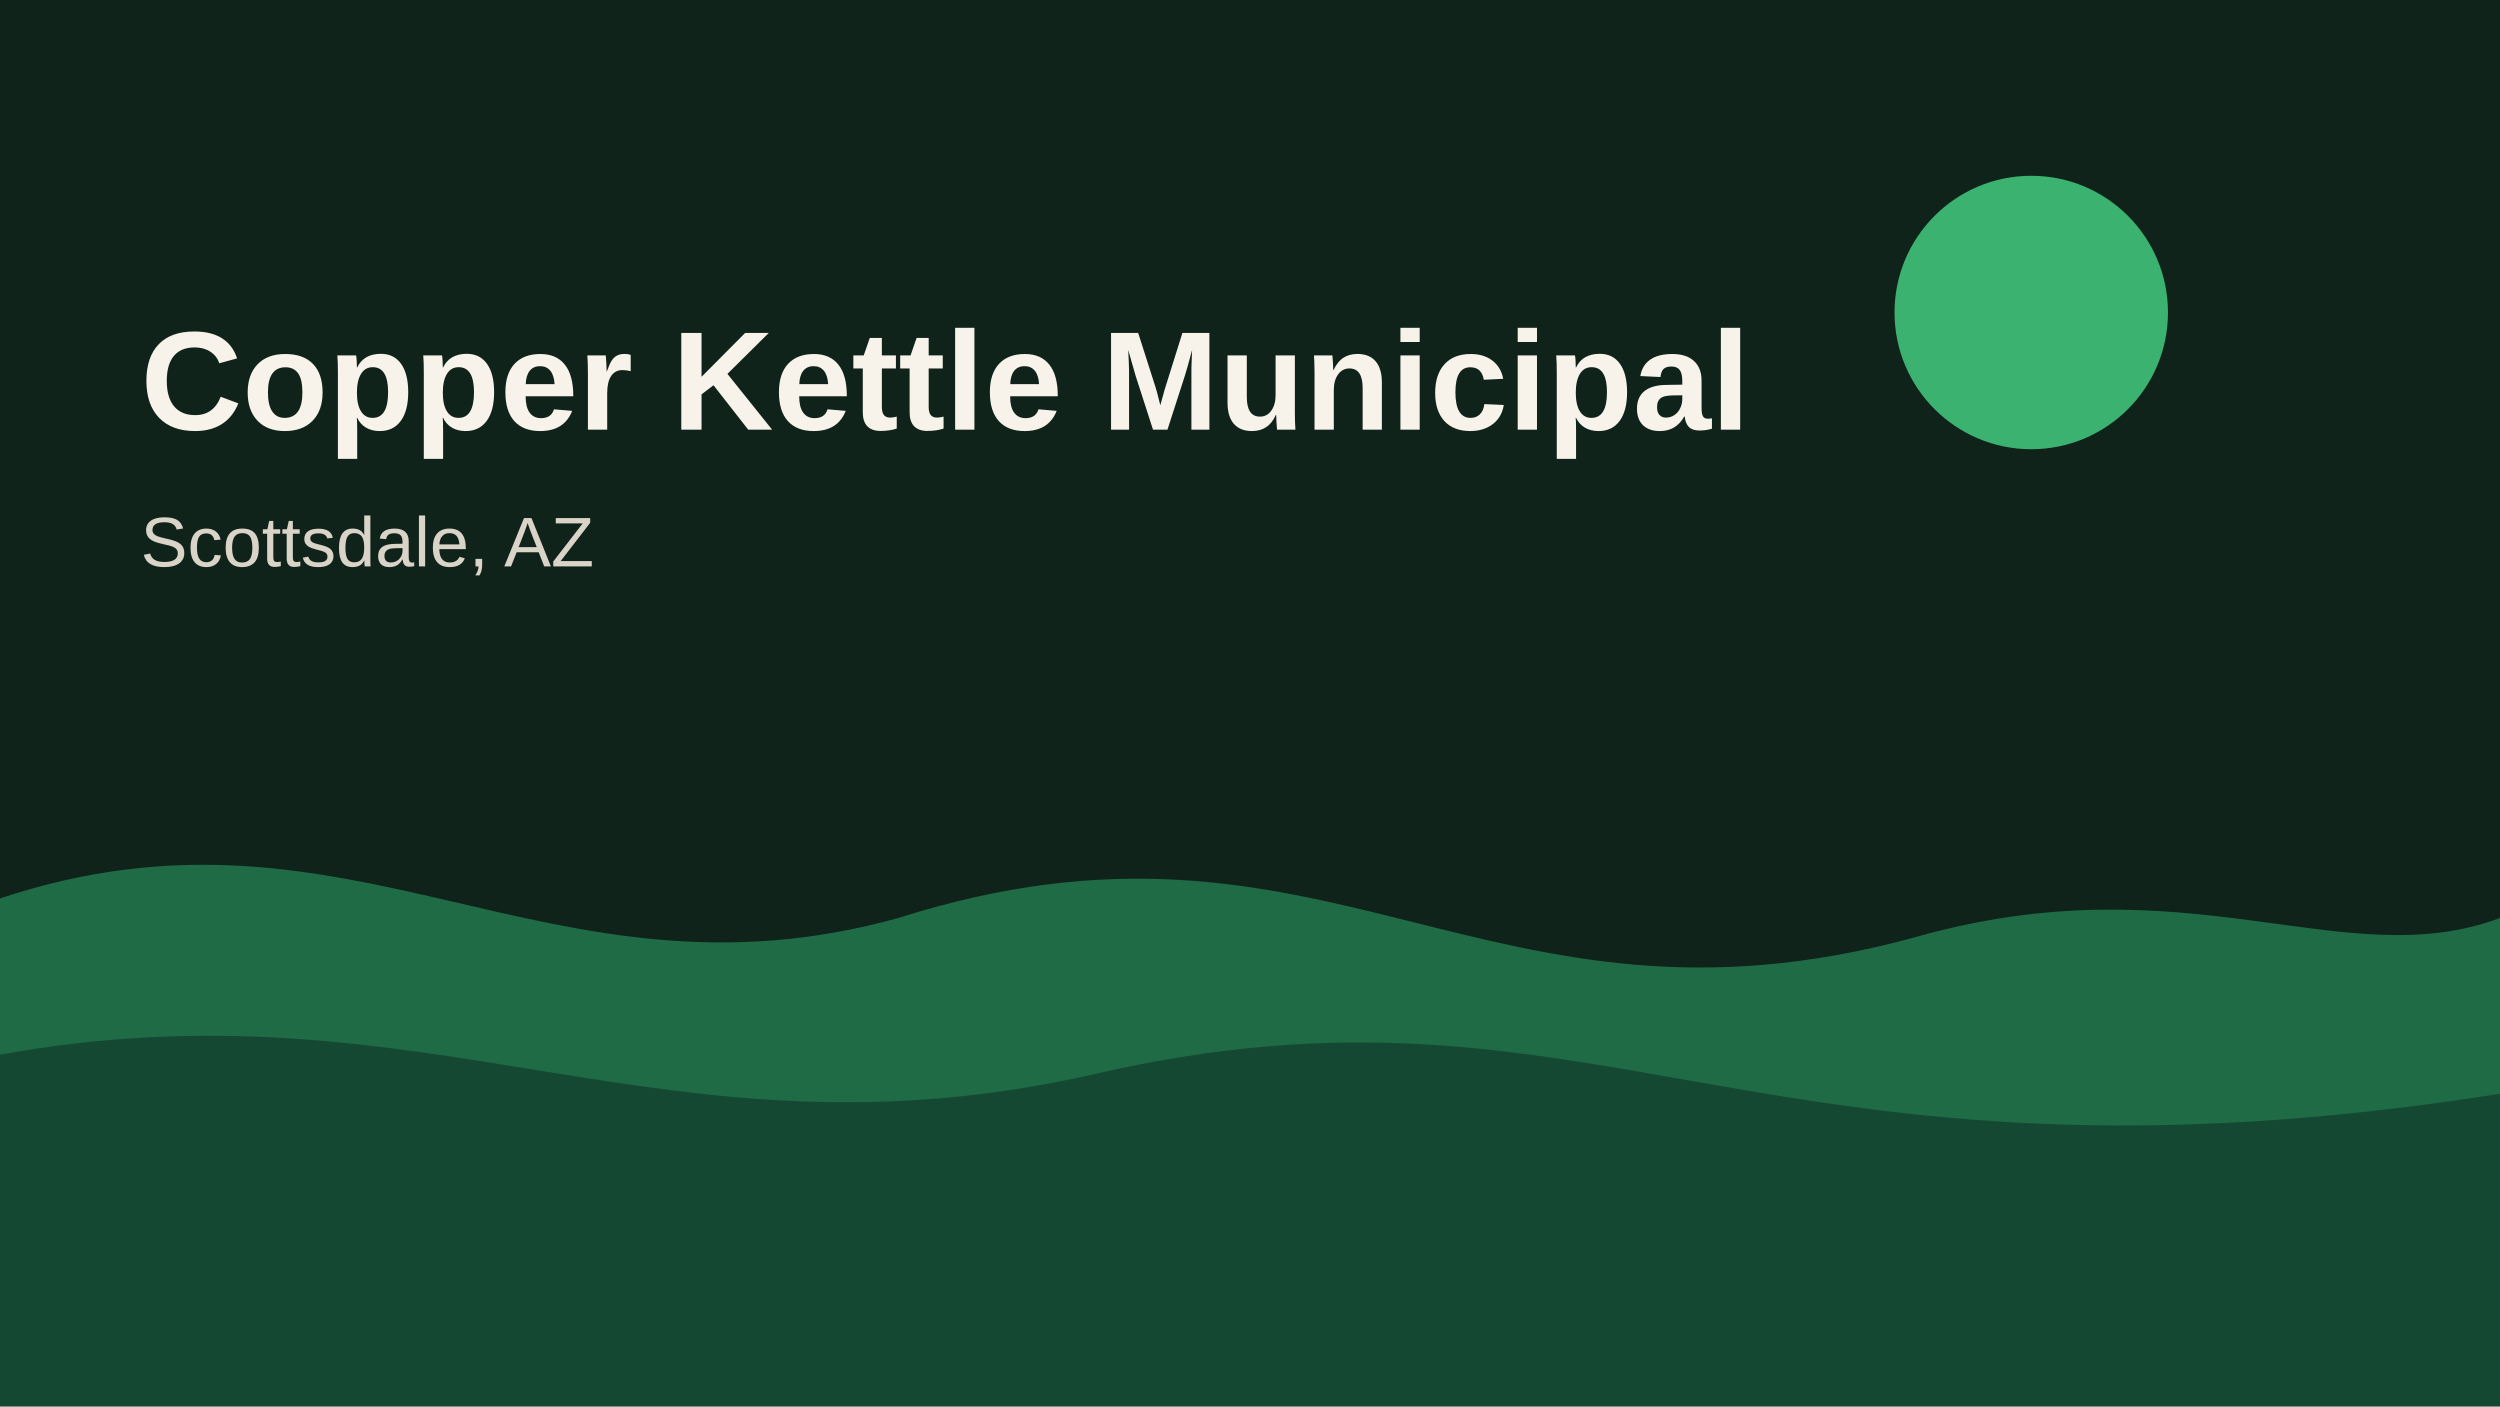
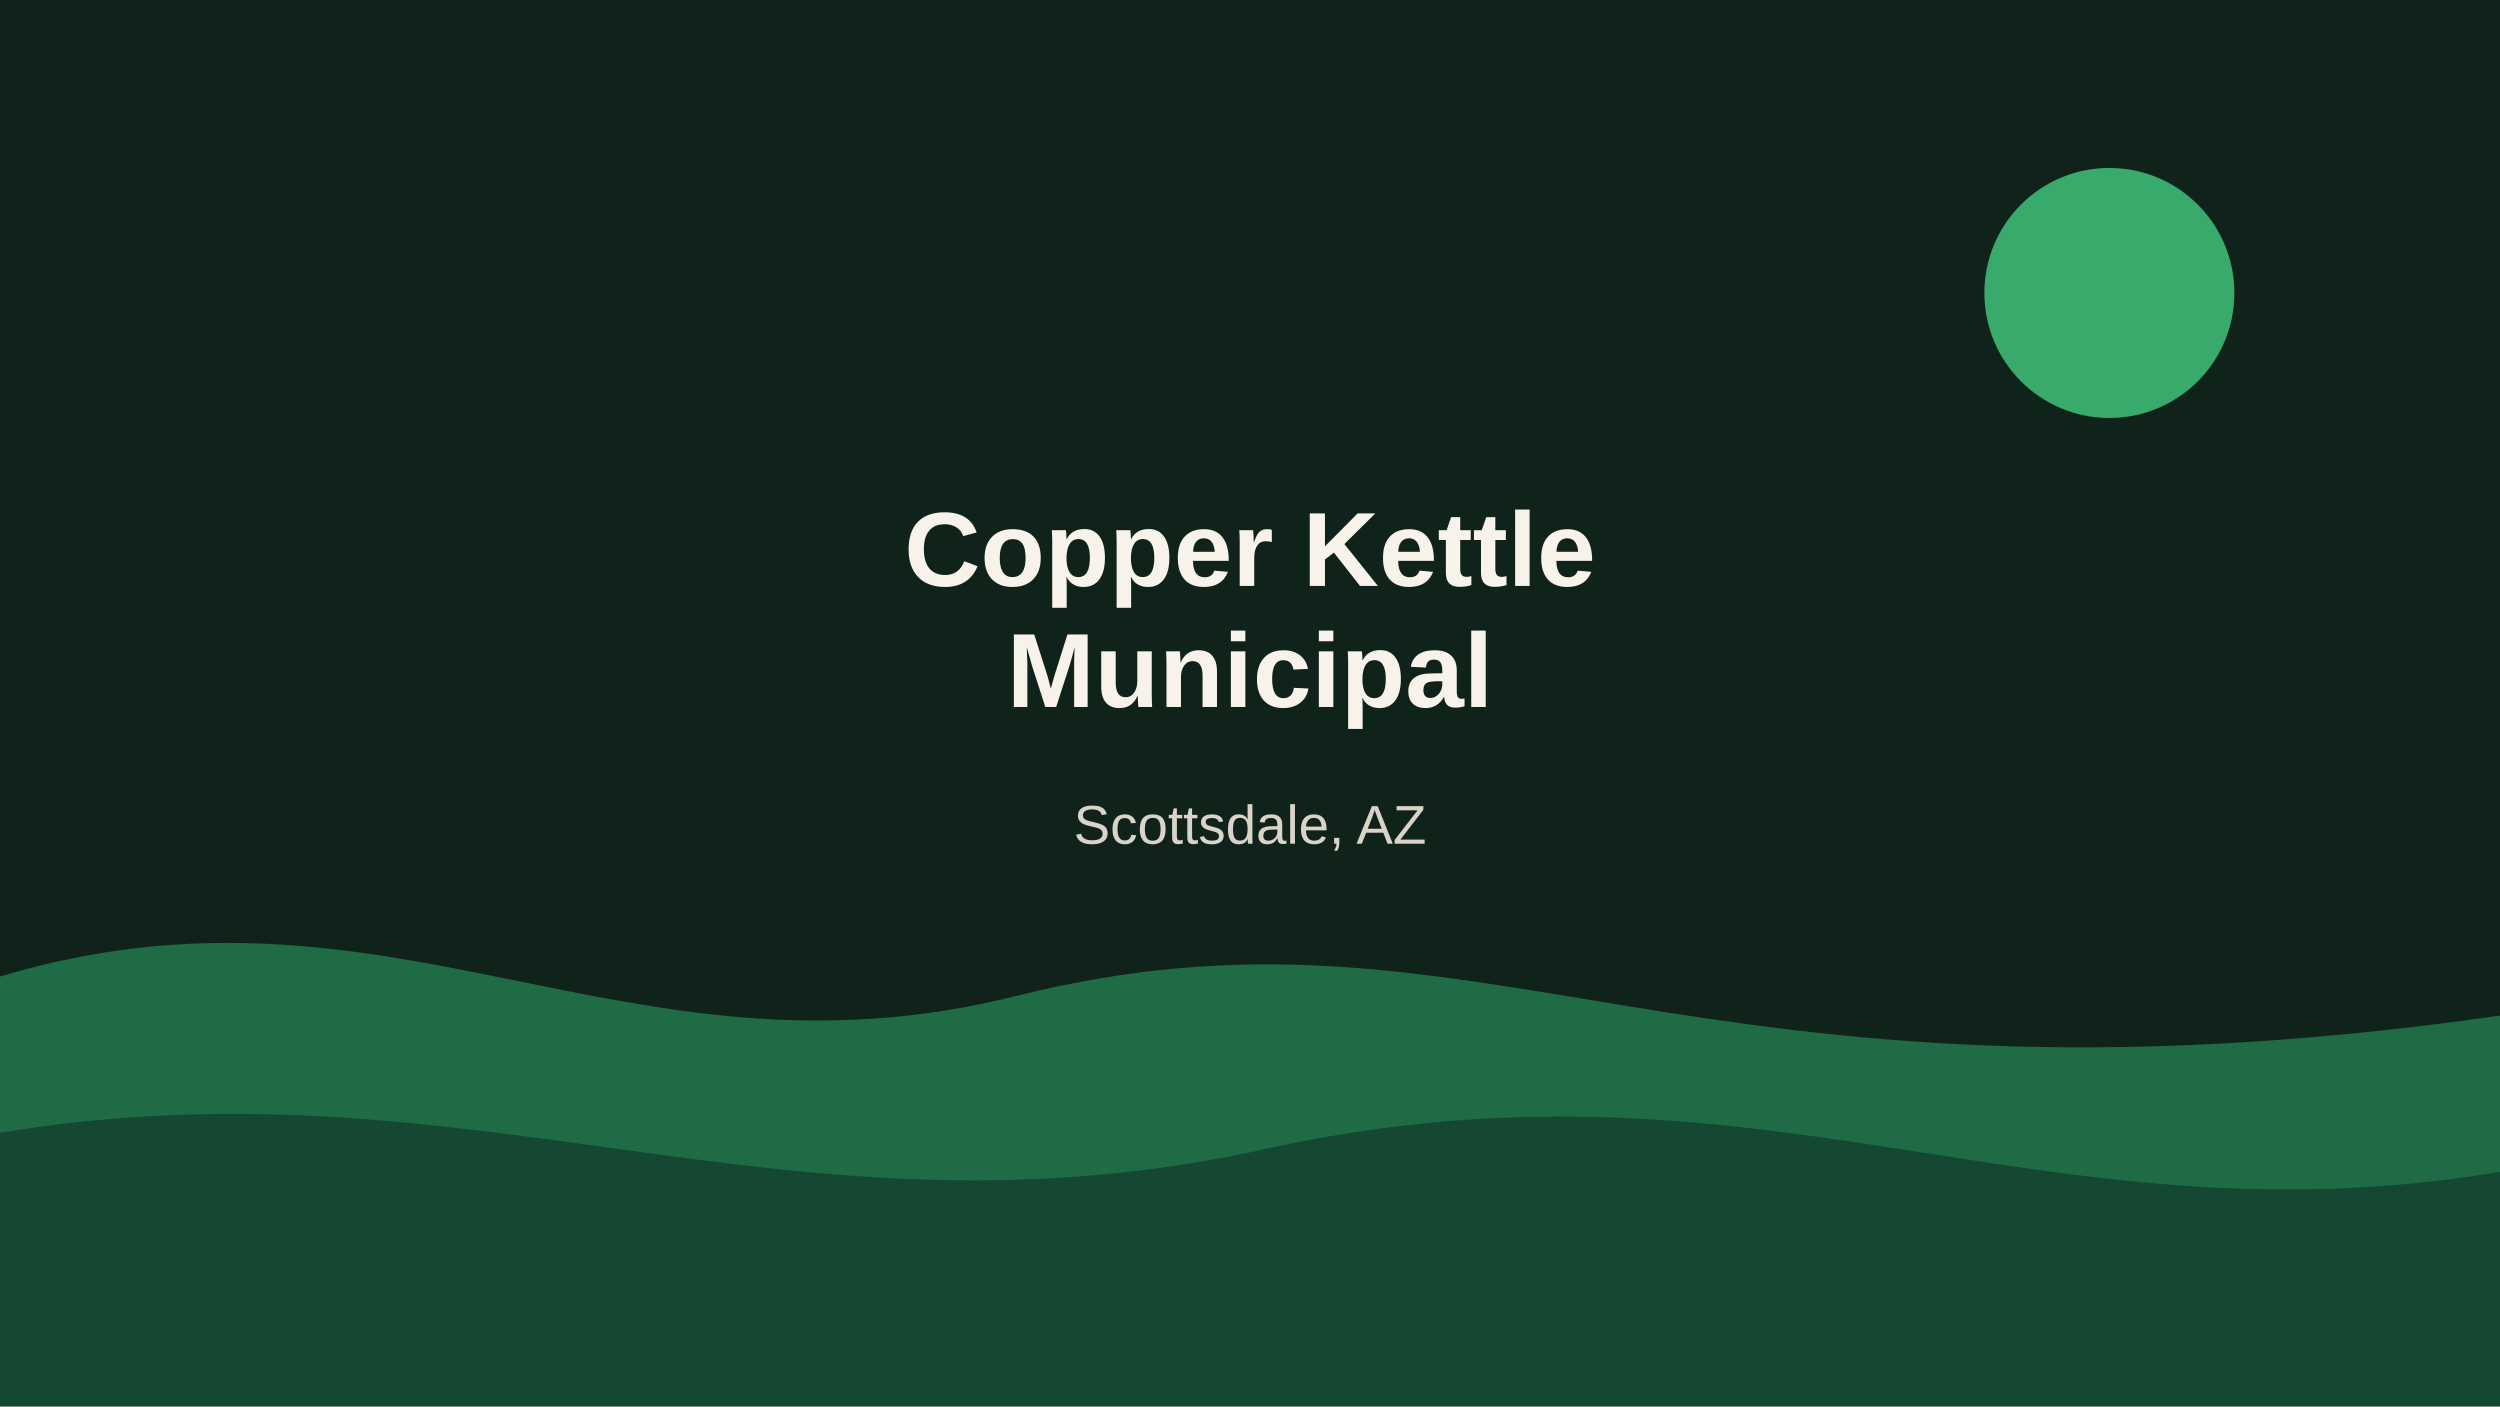
<svg xmlns="http://www.w3.org/2000/svg" viewBox="0 0 1280 720" role="img" aria-label="Copper Kettle Municipal">
  <rect width="1280" height="720" fill="#10231a" />
-   <path d="M0 460 C180 400 280 520 460 470 C680 400 760 540 980 480 C1120 440 1200 500 1280 470 L1280 720 L0 720 Z" fill="#1f6b45" />
-   <path d="M0 540 C220 500 340 600 560 550 C820 490 900 620 1280 560 L1280 720 L0 720 Z" fill="#154832" />
-   <circle cx="1040" cy="160" r="70" fill="#40c27a" opacity="0.9" />
-   <text x="72" y="220" font-family="Arial, sans-serif" font-size="72" font-weight="700" fill="#f7f2ea">Copper Kettle Municipal</text>
-   <text x="72" y="290" font-family="Arial, sans-serif" font-size="36" fill="#d9d3c8">Scottsdale, AZ</text>
+   <path d="M0 500 C200 440 320 560 520 510 C760 450 860 580 1280 520 L1280 720 L0 720 Z" fill="#1f6b45" />
+   <path d="M0 580 C240 540 400 640 640 590 C900 530 1040 640 1280 600 L1280 720 L0 720 Z" fill="#154832" />
+   <circle cx="1080" cy="150" r="64" fill="#40c27a" opacity="0.85" />
+   <text x="640" y="300" text-anchor="middle" font-family="Arial, sans-serif" font-size="54" font-weight="700" fill="#f7f2ea">Copper Kettle</text>
+   <text x="640" y="362" text-anchor="middle" font-family="Arial, sans-serif" font-size="54" font-weight="700" fill="#f7f2ea">Municipal</text>
+   <text x="640" y="432" text-anchor="middle" font-family="Arial, sans-serif" font-size="28" fill="#d9d3c8">Scottsdale, AZ</text>
</svg>
